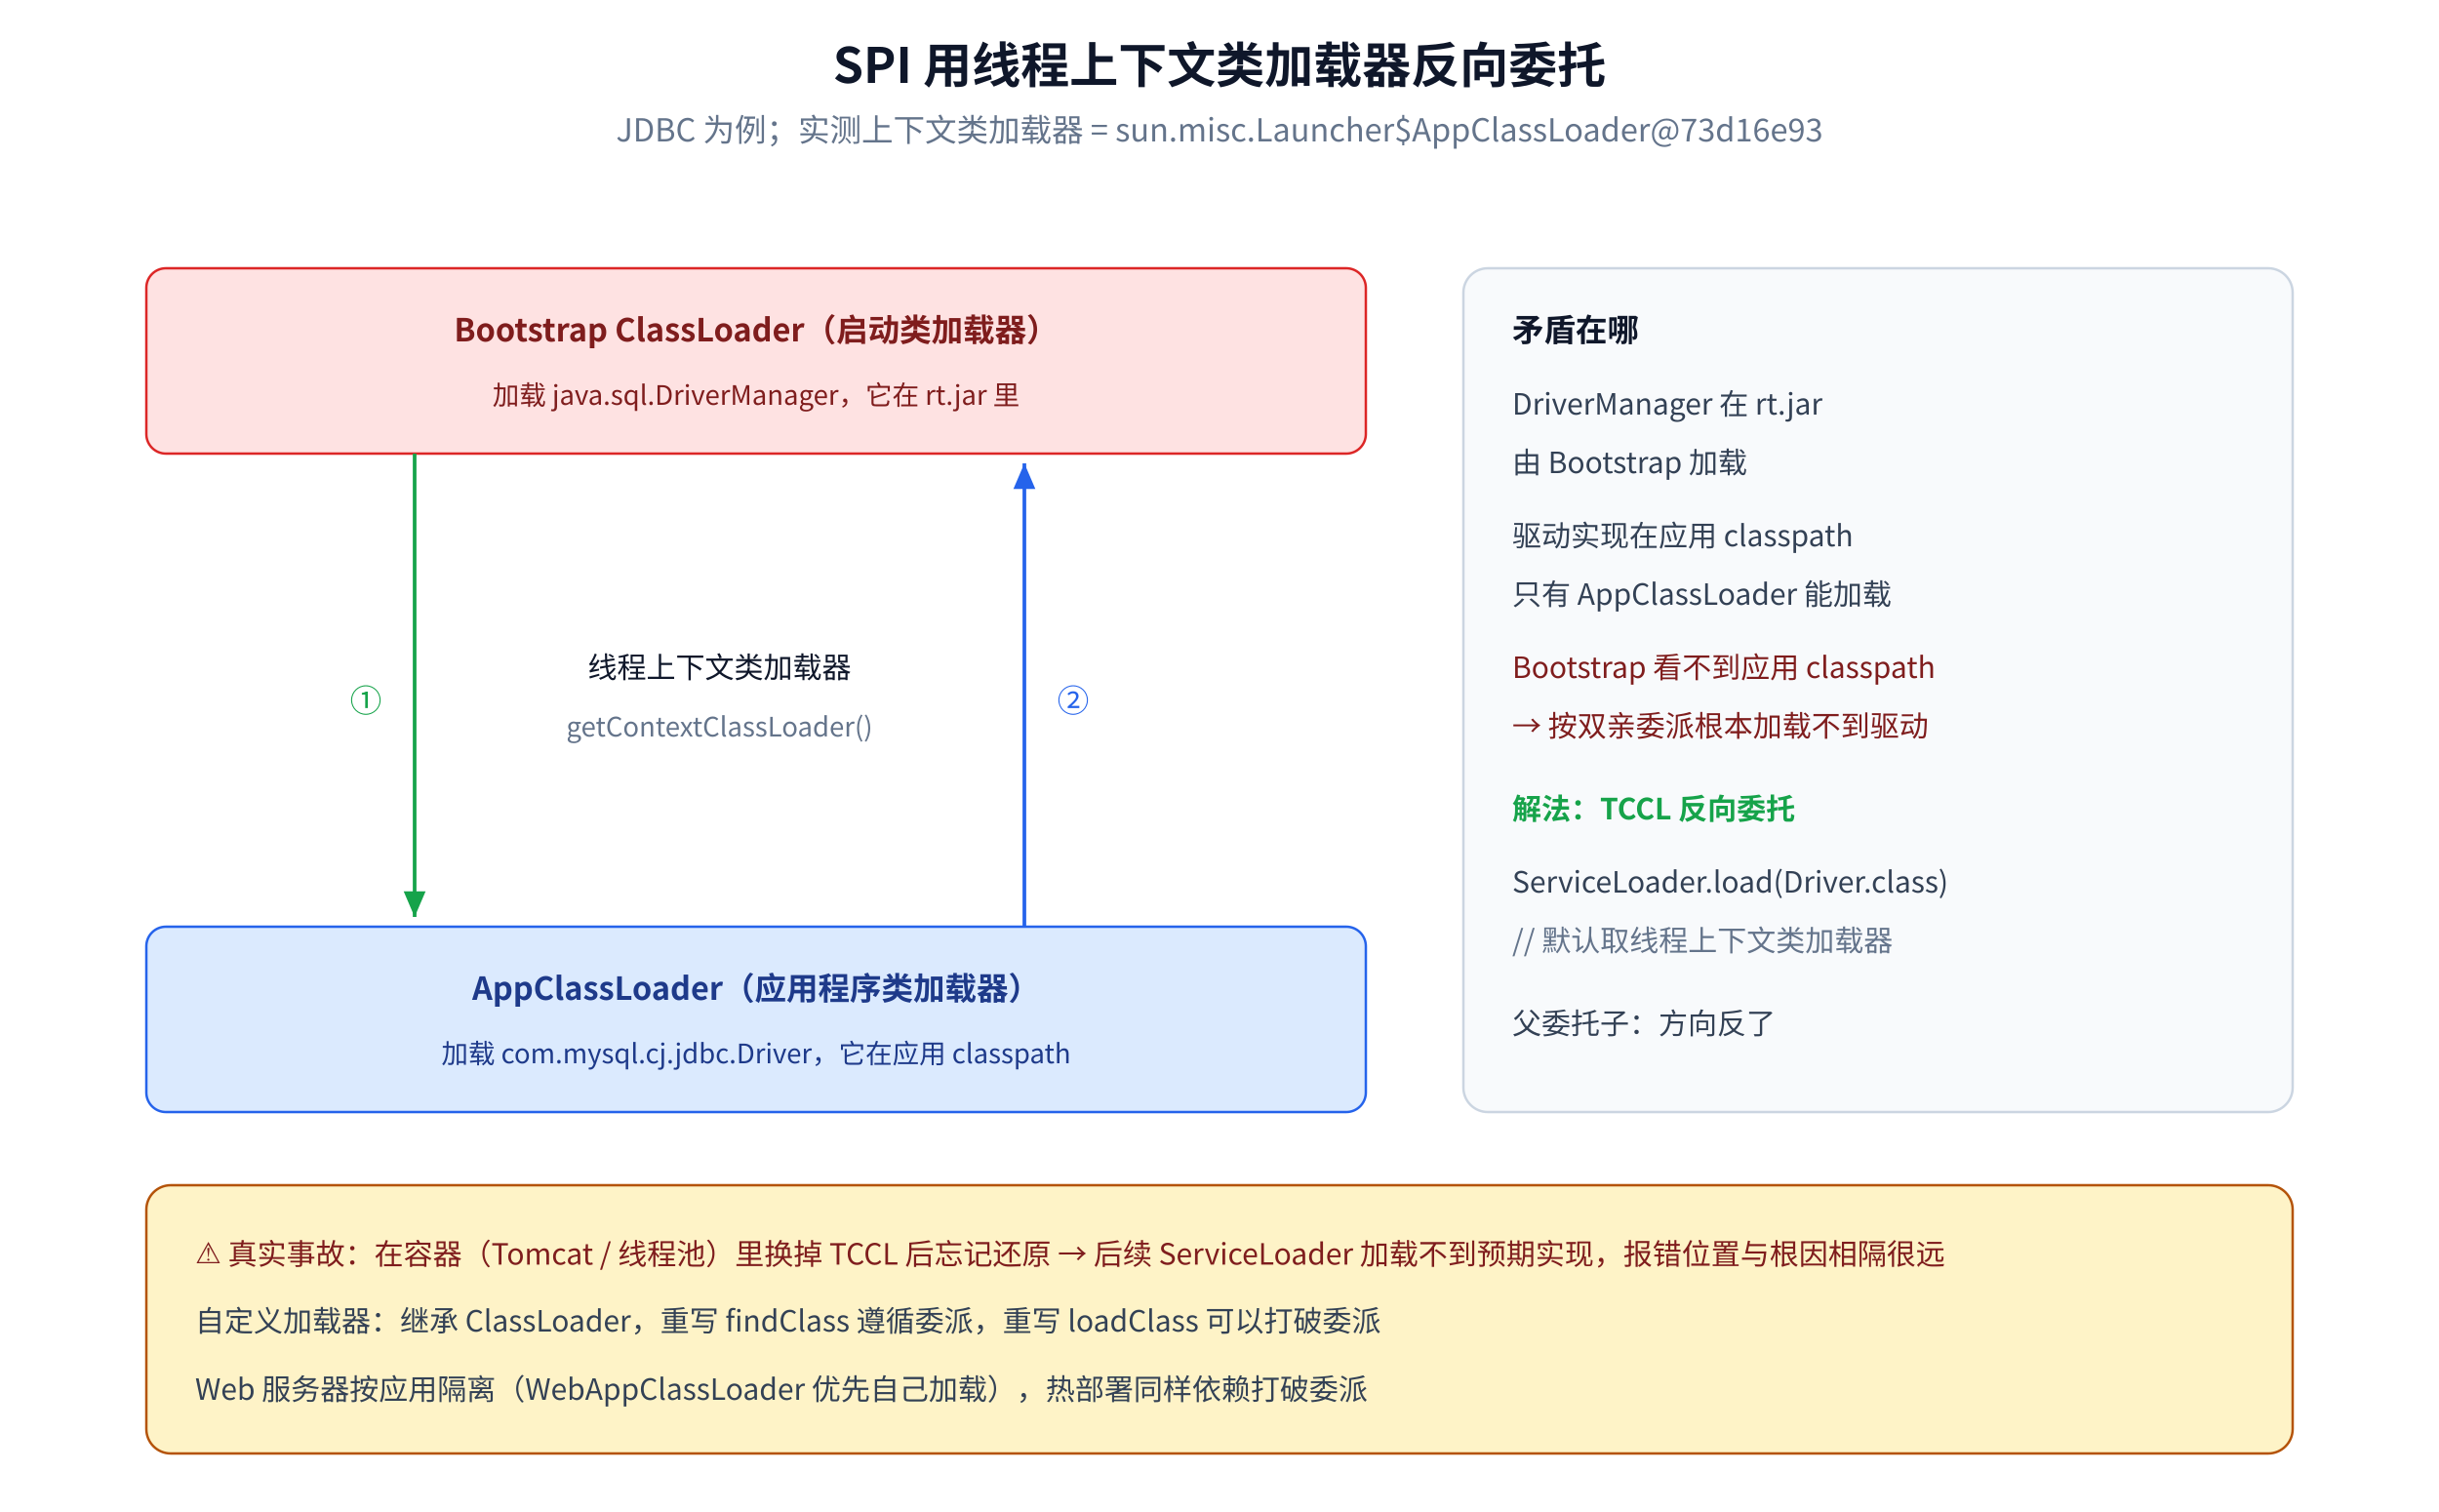
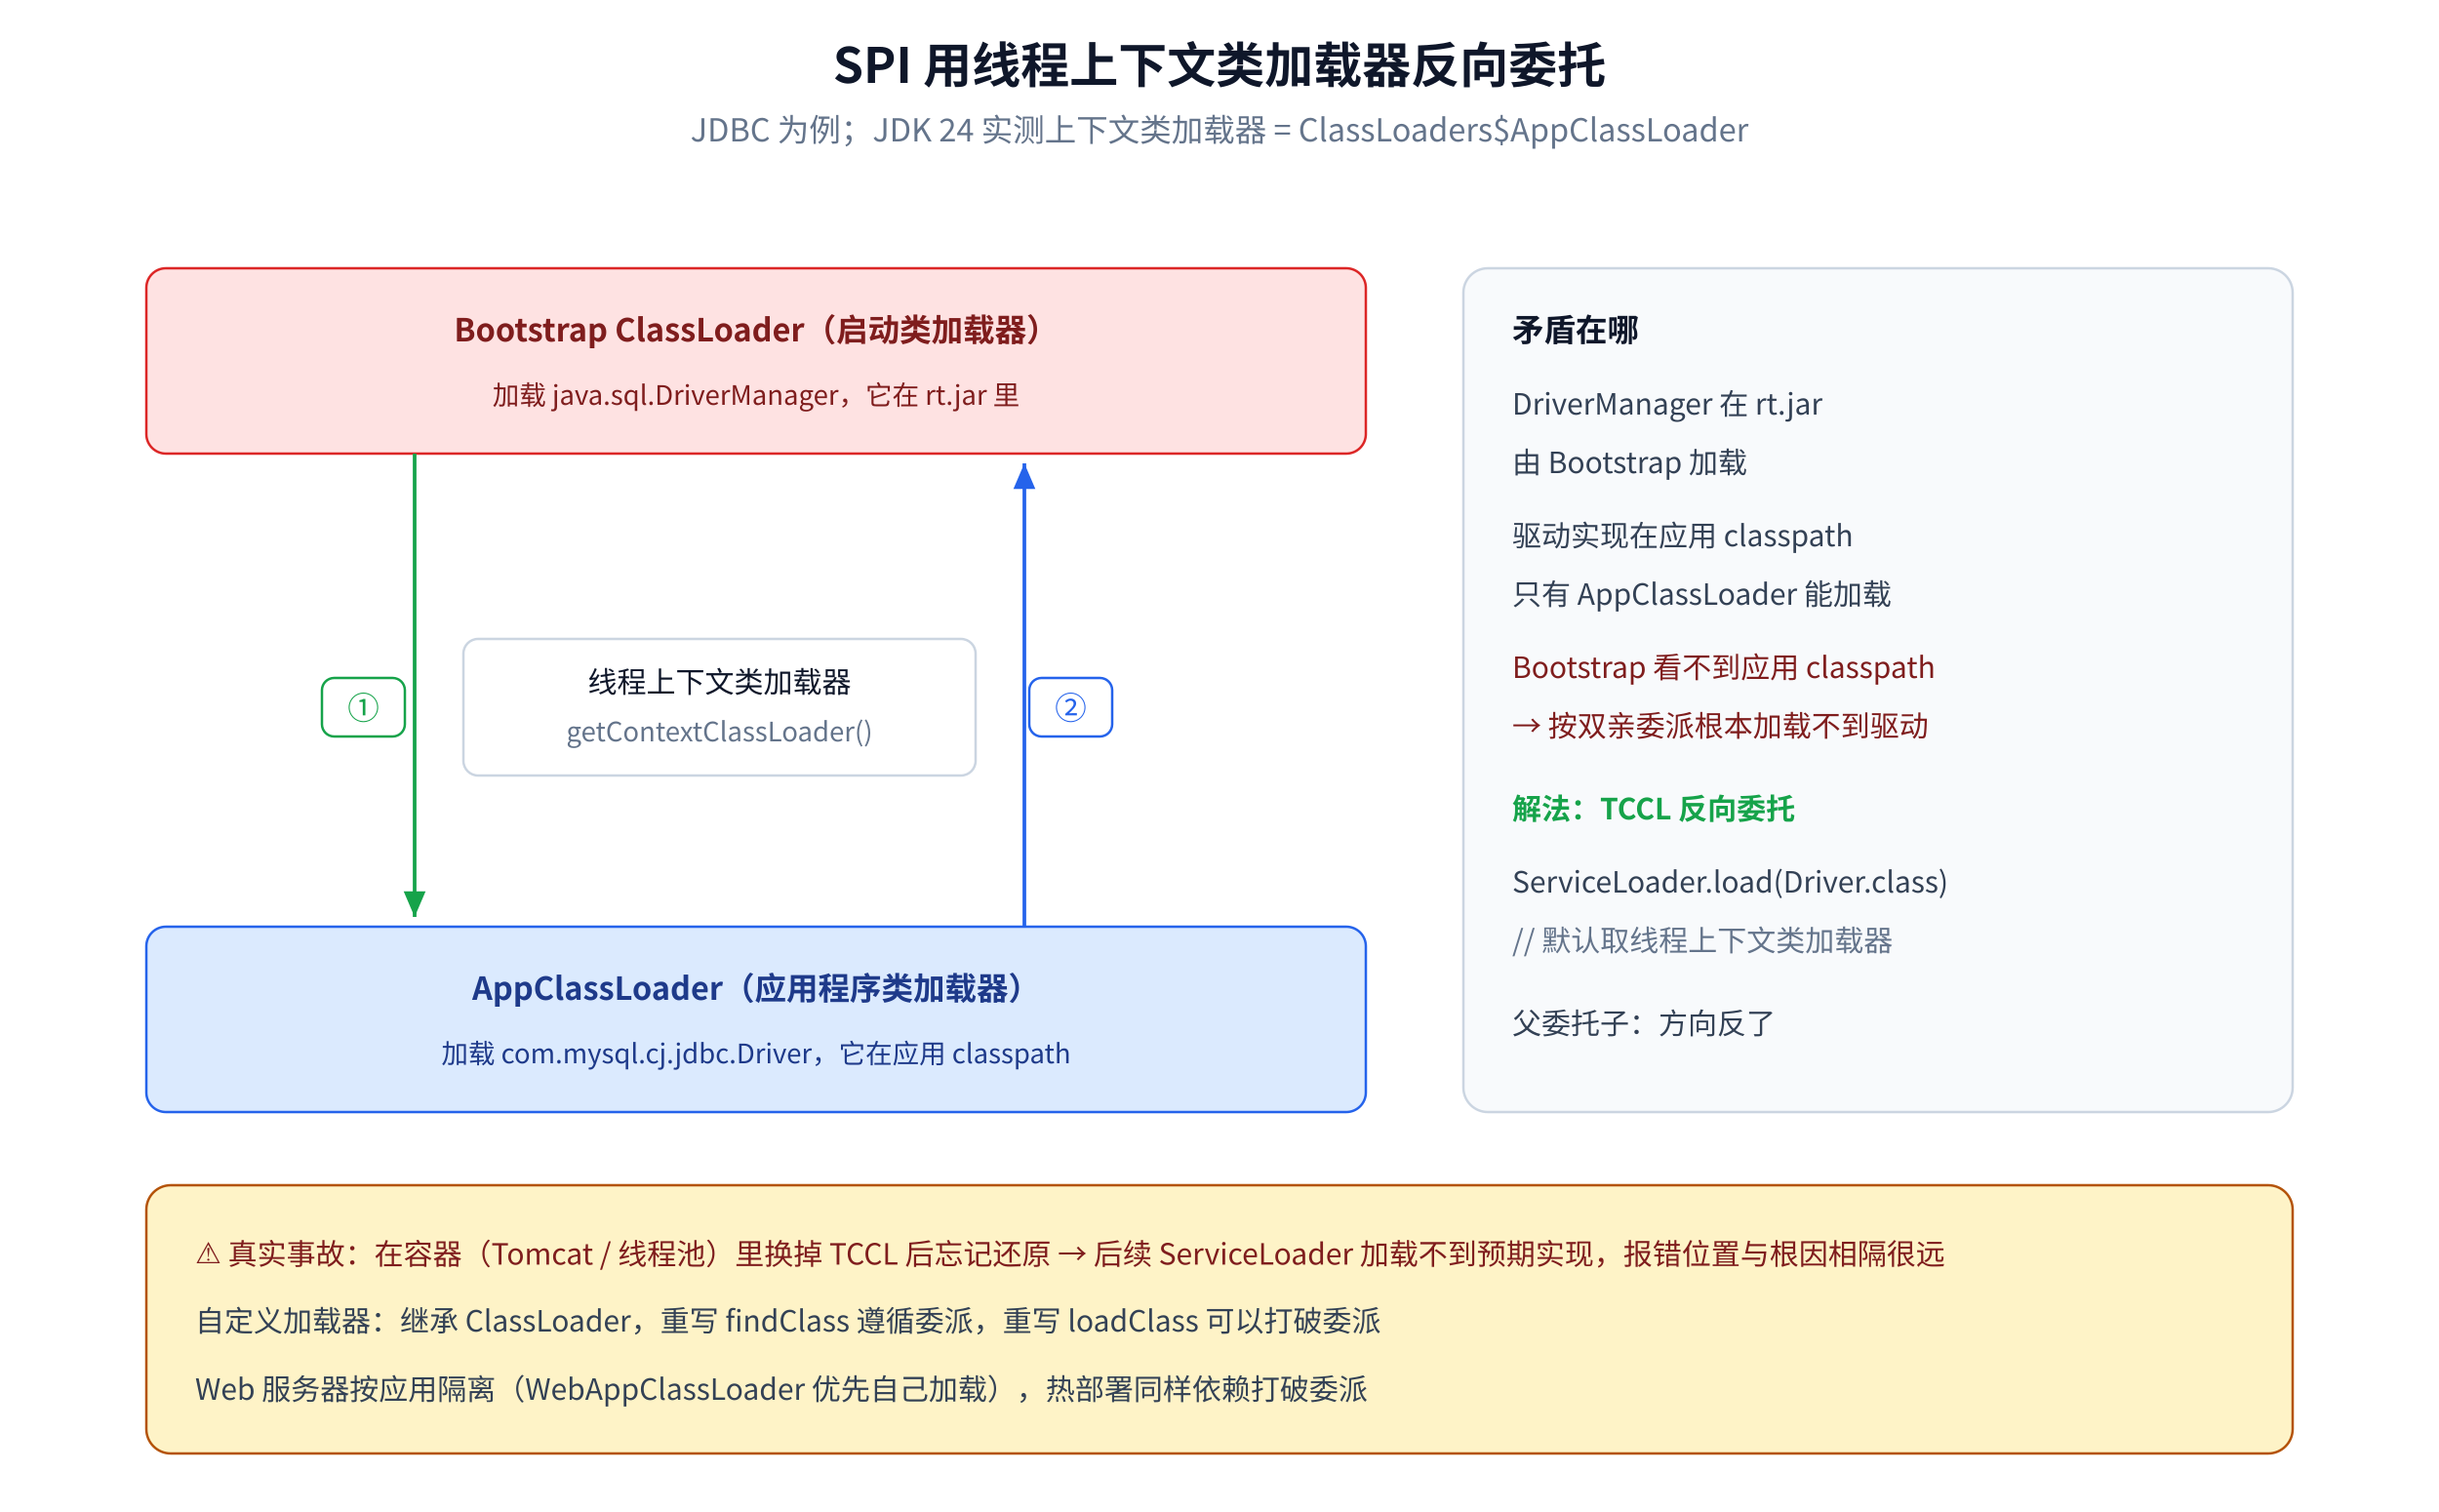
<svg xmlns="http://www.w3.org/2000/svg" viewBox="0 0 1000 620" width="1000" height="620" font-family="Microsoft YaHei, PingFang SC, Noto Sans CJK SC, sans-serif">
  <rect x="0" y="0" width="1000" height="620" fill="#ffffff" />
  <defs>
    <marker id="arspi1" markerWidth="9" markerHeight="9" refX="7" refY="3" orient="auto">
      <path d="M0,0 L7,3 L0,6 Z" fill="#16a34a" />
    </marker>
    <marker id="arspi2" markerWidth="9" markerHeight="9" refX="7" refY="3" orient="auto">
      <path d="M0,0 L7,3 L0,6 Z" fill="#2563eb" />
    </marker>
  </defs>
  <text x="500" y="34" text-anchor="middle" font-size="20" font-weight="bold" fill="#0f172a">SPI 用线程上下文类加载器反向委托</text>
-   <text x="500" y="58" text-anchor="middle" font-size="13" fill="#64748b">JDBC 为例；实测上下文类加载器 = sun.misc.Launcher$AppClassLoader@73d16e93</text>
+   <text x="500" y="58" text-anchor="middle" font-size="13" fill="#64748b">JDBC 为例；JDK 24 实测上下文类加载器 = ClassLoaders$AppClassLoader</text>
  <rect x="60" y="110" width="500" height="76" rx="8" fill="#fee2e2" stroke="#dc2626" />
  <text x="310" y="140" font-size="13" font-weight="700" text-anchor="middle" fill="#7f1d1d">Bootstrap ClassLoader（启动类加载器）</text>
  <text x="310" y="166" font-size="11" text-anchor="middle" fill="#7f1d1d">加载 java.sql.DriverManager，它在 rt.jar 里</text>
  <rect x="60" y="380" width="500" height="76" rx="8" fill="#dbeafe" stroke="#2563eb" />
  <text x="310" y="410" font-size="13" font-weight="700" text-anchor="middle" fill="#1e3a8a">AppClassLoader（应用程序类加载器）</text>
  <text x="310" y="436" font-size="11" text-anchor="middle" fill="#1e3a8a">加载 com.mysql.cj.jdbc.Driver，它在应用 classpath</text>
  <line x1="170" y1="186" x2="170" y2="376" stroke="#16a34a" stroke-width="1.5" marker-end="url(#arspi1)" />
  <line x1="420" y1="380" x2="420" y2="190" stroke="#2563eb" stroke-width="1.5" marker-end="url(#arspi2)" />
-   <text x="150" y="292" font-size="13" text-anchor="middle" fill="#16a34a">①</text>
-   <text x="440" y="292" font-size="13" text-anchor="middle" fill="#2563eb">②</text>
-   <text x="295" y="278" font-size="12" text-anchor="middle" fill="#0f172a">线程上下文类加载器</text>
-   <text x="295" y="302" font-size="11" text-anchor="middle" fill="#64748b">getContextClassLoader()</text>
+   <rect x="132" y="278" width="34" height="24" rx="5" fill="#ffffff" stroke="#16a34a" stroke-width="1" />
+   <rect x="422" y="278" width="34" height="24" rx="5" fill="#ffffff" stroke="#2563eb" stroke-width="1" />
+   <rect x="190" y="262" width="210" height="56" rx="6" fill="#ffffff" stroke="#cbd5e1" stroke-width="1" />
+   <text x="149" y="295" font-size="13" text-anchor="middle" fill="#16a34a">①</text>
+   <text x="439" y="295" font-size="13" text-anchor="middle" fill="#2563eb">②</text>
+   <text x="295" y="284" font-size="12" text-anchor="middle" fill="#0f172a">线程上下文类加载器</text>
+   <text x="295" y="304" font-size="11" text-anchor="middle" fill="#64748b">getContextClassLoader()</text>
  <rect x="600" y="110" width="340" height="346" rx="10" fill="#f8fafc" stroke="#cbd5e1" />
  <text x="620" y="140" font-size="13" font-weight="700" fill="#0f172a">矛盾在哪</text>
  <text x="620" y="170" font-size="12" fill="#334155">DriverManager 在 rt.jar</text>
  <text x="620" y="194" font-size="12" fill="#334155">由 Bootstrap 加载</text>
  <text x="620" y="224" font-size="12" fill="#334155">驱动实现在应用 classpath</text>
  <text x="620" y="248" font-size="12" fill="#334155">只有 AppClassLoader 能加载</text>
  <text x="620" y="278" font-size="12" fill="#7f1d1d">Bootstrap 看不到应用 classpath</text>
  <text x="620" y="302" font-size="12" fill="#7f1d1d">→ 按双亲委派根本加载不到驱动</text>
  <text x="620" y="336" font-size="12" font-weight="700" fill="#16a34a">解法：TCCL 反向委托</text>
  <text x="620" y="366" font-size="12" fill="#334155">ServiceLoader.load(Driver.class)</text>
  <text x="620" y="390" font-size="12" fill="#64748b">// 默认取线程上下文类加载器</text>
  <text x="620" y="424" font-size="12" fill="#334155">父委托子：方向反了</text>
  <rect x="60" y="486" width="880" height="110" rx="10" fill="#fef3c7" stroke="#b45309" />
  <text x="80" y="518" font-size="12" fill="#7f1d1d">⚠️ 真实事故：在容器（Tomcat / 线程池）里换掉 TCCL 后忘记还原 → 后续 ServiceLoader 加载不到预期实现，报错位置与根因相隔很远</text>
  <text x="80" y="546" font-size="12" fill="#334155">自定义加载器：继承 ClassLoader，重写 findClass 遵循委派，重写 loadClass 可以打破委派</text>
  <text x="80" y="574" font-size="12" fill="#334155">Web 服务器按应用隔离（WebAppClassLoader 优先自己加载），热部署同样依赖打破委派</text>
</svg>
